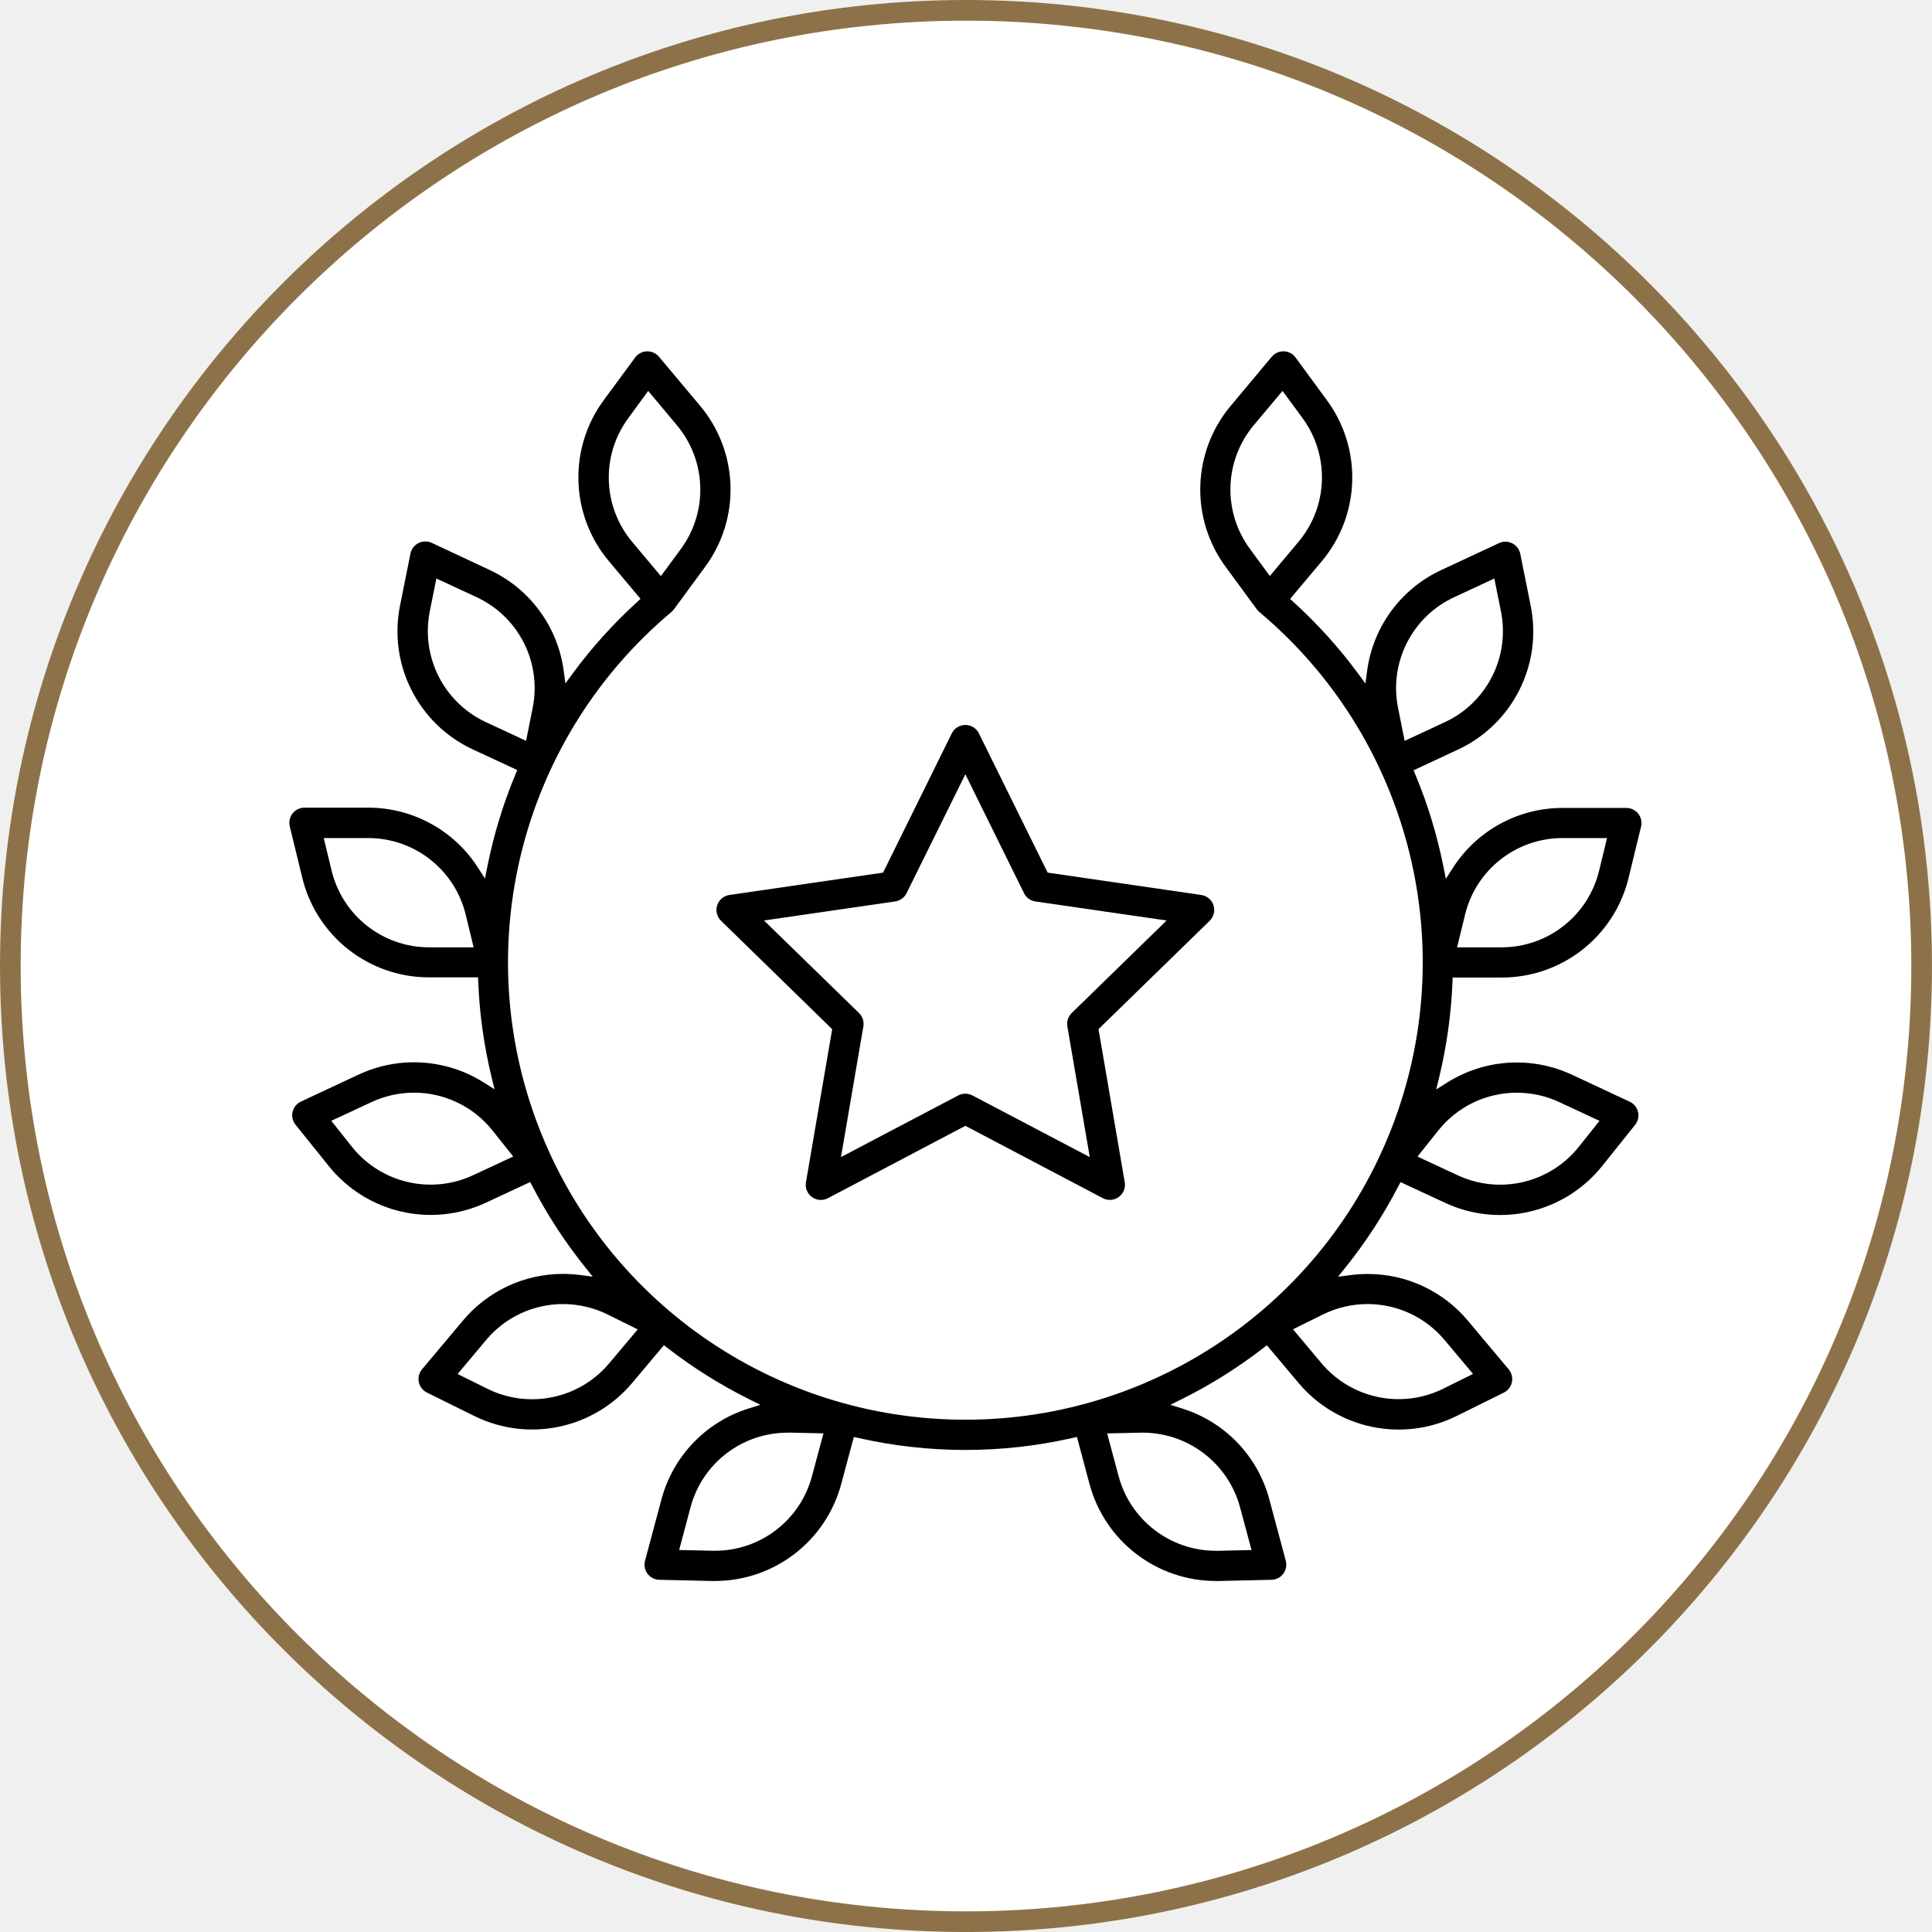
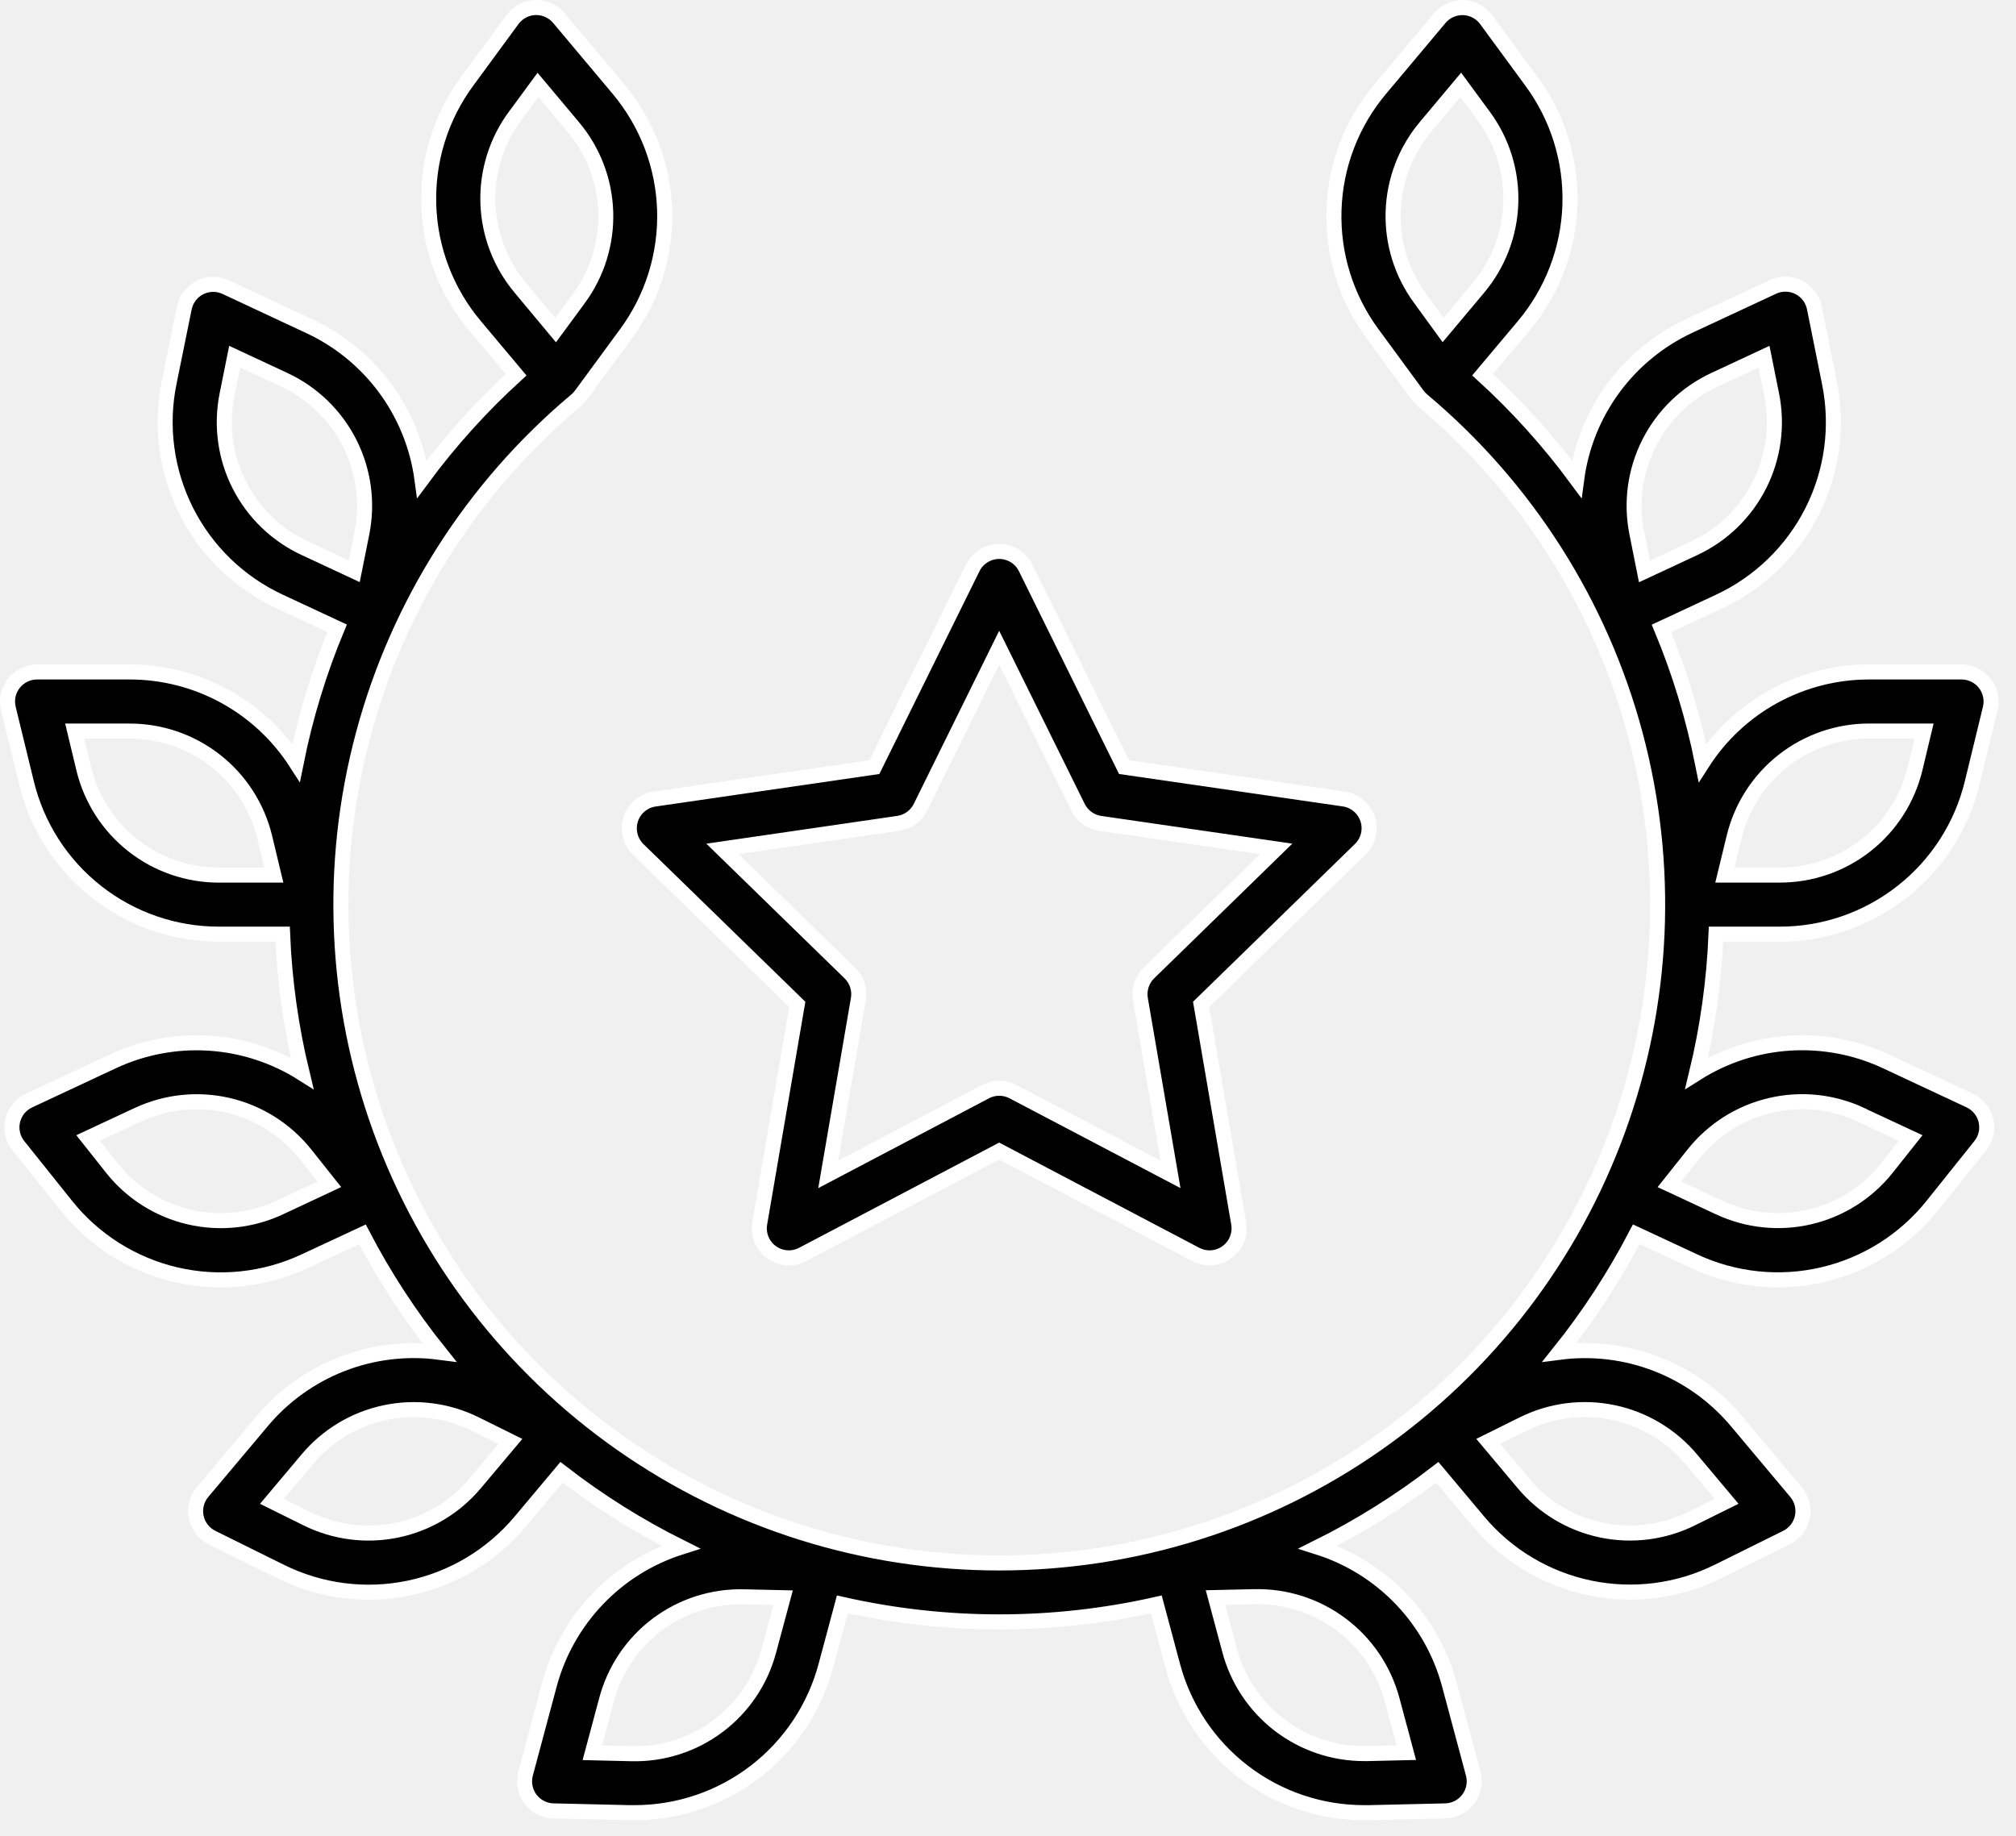
- <svg xmlns="http://www.w3.org/2000/svg" width="93.485" height="93.485" viewBox="0 0 93.485 93.485">
-   <g transform="translate(959 4760)">
-     <g transform="translate(-959 -4760)" fill="#fff" stroke="#8d7249" stroke-width="1">
-       <ellipse cx="46.742" cy="46.743" rx="46.742" ry="46.743" stroke="none" />
-       <ellipse cx="46.742" cy="46.743" rx="46.242" ry="46.243" fill="none" />
-     </g>
-     <g transform="translate(-43.371 -1.94)">
-       <path d="M5.552,23.484a.732.732,0,0,1-.72-.858L6.1,15.221.722,9.976a.732.732,0,0,1,.4-1.248L8.563,7.646,11.888.908a.732.732,0,0,1,1.312,0l3.326,6.738,7.436,1.082a.732.732,0,0,1,.406,1.247l-5.381,5.245,1.27,7.407a.731.731,0,0,1-.721.855.741.741,0,0,1-.341-.084l-6.65-3.5L5.893,23.4A.736.736,0,0,1,5.552,23.484Zm6.993-5.139a.738.738,0,0,1,.341.082l5.679,2.985L17.48,15.089a.733.733,0,0,1,.209-.647l4.594-4.479-6.349-.921a.728.728,0,0,1-.55-.4L12.544,2.886,9.7,8.64a.728.728,0,0,1-.551.4l-6.348.922L7.4,14.441a.731.731,0,0,1,.209.648L6.526,21.411,12.2,18.427A.733.733,0,0,1,12.545,18.344Z" transform="translate(-881.462 -4723.482)" />
-       <path d="M45.494,60H45.33a6.332,6.332,0,0,1-6.113-4.7l-.607-2.269-.235.053a23.422,23.422,0,0,1-10.325,0l-.235-.053L27.207,55.3A6.332,6.332,0,0,1,21.094,60H20.93L18.4,59.942a.732.732,0,0,1-.689-.92l.793-2.961a6.308,6.308,0,0,1,4.2-4.4l.589-.186-.553-.275a23.789,23.789,0,0,1-3.924-2.461l-.19-.148L17.105,50.4a6.325,6.325,0,0,1-7.674,1.607L7.158,50.883a.732.732,0,0,1-.236-1.127l1.972-2.349a6.309,6.309,0,0,1,4.85-2.266,6.41,6.41,0,0,1,.821.053l.616.081-.388-.485a23.742,23.742,0,0,1-2.527-3.881l-.111-.212-2.134.994A6.325,6.325,0,0,1,2.39,39.9L.8,37.923A.731.731,0,0,1,1.067,36.8l2.779-1.3a6.329,6.329,0,0,1,6.061.378l.521.329-.145-.6a23.564,23.564,0,0,1-.642-4.576l-.01-.239H7.27a6.307,6.307,0,0,1-6.15-4.846l-.6-2.465a.732.732,0,0,1,.711-.9H4.31a6.3,6.3,0,0,1,5.322,2.909l.334.52.122-.607a23.508,23.508,0,0,1,1.349-4.422l.092-.221L9.4,19.773a6.306,6.306,0,0,1-3.539-6.994l.5-2.488A.728.728,0,0,1,7.081,9.7a.738.738,0,0,1,.31.068l2.778,1.3a6.3,6.3,0,0,1,3.607,4.891l.083.611.366-.5a23.69,23.69,0,0,1,3.092-3.43l.177-.162-1.511-1.8a6.305,6.305,0,0,1-.254-7.836L17.233.8A.73.73,0,0,1,17.8.5h.024a.732.732,0,0,1,.561.261l1.971,2.35a6.305,6.305,0,0,1,.25,7.835l-1.5,2.042a.715.715,0,0,1-.119.126,22.13,22.13,0,1,0,28.45,0,.7.7,0,0,1-.118-.125l-1.5-2.043a6.306,6.306,0,0,1,.253-7.833L48.036.764A.727.727,0,0,1,48.6.5h.024a.728.728,0,0,1,.566.3l1.5,2.045a6.306,6.306,0,0,1-.251,7.835l-1.513,1.8.177.162a23.734,23.734,0,0,1,3.1,3.433l.366.5.083-.611a6.3,6.3,0,0,1,3.607-4.891l2.776-1.294a.725.725,0,0,1,.31-.068.731.731,0,0,1,.717.588l.5,2.488a6.305,6.305,0,0,1-3.538,6.995l-2.125.992.093.221a23.53,23.53,0,0,1,1.348,4.422l.122.606.335-.52a6.3,6.3,0,0,1,5.322-2.909h3.078a.732.732,0,0,1,.711.9l-.6,2.466A6.306,6.306,0,0,1,59.153,30.8l-2.362,0-.01.239a23.561,23.561,0,0,1-.64,4.576l-.145.6.521-.328a6.329,6.329,0,0,1,6.061-.378l2.778,1.3a.73.73,0,0,1,.263,1.12l-1.586,1.982A6.324,6.324,0,0,1,56.4,41.691L54.268,40.7l-.111.212a23.731,23.731,0,0,1-2.524,3.882l-.388.484.616-.08a6.4,6.4,0,0,1,.82-.053,6.311,6.311,0,0,1,4.851,2.266l1.97,2.348a.733.733,0,0,1-.236,1.127l-2.274,1.126A6.326,6.326,0,0,1,49.319,50.4L47.8,48.594l-.19.148A23.69,23.69,0,0,1,43.687,51.2l-.554.275.59.187a6.3,6.3,0,0,1,4.2,4.4l.793,2.96a.733.733,0,0,1-.689.921ZM24.611,52.824a4.861,4.861,0,0,0-4.7,3.616L19.363,58.5l1.6.037.138,0a4.851,4.851,0,0,0,4.69-3.616l.555-2.063-1.607-.037Zm17.184,0-.114,0-1.609.036.553,2.062a4.873,4.873,0,0,0,4.7,3.617h.122l1.611-.037-.553-2.063A4.887,4.887,0,0,0,41.8,52.823ZM52.67,46.6a4.9,4.9,0,0,0-2.166.509l-1.439.713,1.373,1.635a4.871,4.871,0,0,0,5.9,1.237l1.439-.713-1.372-1.634A4.857,4.857,0,0,0,52.67,46.6Zm-38.916,0a4.856,4.856,0,0,0-3.737,1.746L8.643,49.985l1.44.713a4.869,4.869,0,0,0,5.9-1.237l1.375-1.635-1.44-.713A4.894,4.894,0,0,0,13.754,46.6ZM59.9,36.374a4.846,4.846,0,0,0-3.811,1.836l-1,1.254,1.935.9a4.868,4.868,0,0,0,5.872-1.373l1-1.256-1.933-.9A4.84,4.84,0,0,0,59.9,36.374Zm-53.373,0a4.824,4.824,0,0,0-2.063.46l-1.934.9,1,1.258A4.868,4.868,0,0,0,9.4,40.362l1.934-.9-1-1.256A4.847,4.847,0,0,0,6.526,36.372ZM2.164,24.052l.379,1.561a4.853,4.853,0,0,0,4.731,3.726H9.418l-.379-1.561a4.853,4.853,0,0,0-4.731-3.726Zm59.952,0a4.851,4.851,0,0,0-4.73,3.726l-.38,1.561h2.144a4.853,4.853,0,0,0,4.731-3.726l.38-1.561ZM58.807,11.493l-1.934.9a4.851,4.851,0,0,0-2.721,5.381l.316,1.575,1.935-.9a4.855,4.855,0,0,0,2.721-5.382Zm-51.191,0L7.3,13.066l-.005.026a4.858,4.858,0,0,0,2.726,5.355l1.935.9.315-1.574a4.85,4.85,0,0,0-2.72-5.382ZM17.865,2.415h0l-.951,1.3a4.847,4.847,0,0,0,.193,6.026l1.372,1.636.952-1.294a4.849,4.849,0,0,0-.194-6.026L17.865,2.415Zm30.694,0L47.187,4.051a4.848,4.848,0,0,0-.194,6.025l.951,1.294,1.372-1.635a4.848,4.848,0,0,0,.194-6.026Z" transform="translate(-902.129 -4741.56)" />
-     </g>
-   </g>
+ <svg xmlns="http://www.w3.org/2000/svg" width="67" height="61" viewBox="0 0 67 61" fill="none">
+   <path d="M20.962 27.227C20.906 27.401 20.899 27.587 20.943 27.765C20.986 27.944 21.079 28.106 21.21 28.234L26.497 33.383L25.249 40.659C25.218 40.839 25.238 41.025 25.306 41.195C25.375 41.365 25.49 41.512 25.639 41.62C25.787 41.728 25.962 41.792 26.145 41.805C26.328 41.819 26.511 41.78 26.673 41.695L33.207 38.259L39.741 41.695C39.903 41.78 40.086 41.818 40.269 41.805C40.452 41.792 40.627 41.728 40.775 41.62C40.924 41.513 41.039 41.365 41.108 41.196C41.177 41.026 41.197 40.84 41.165 40.66L39.918 33.383L45.205 28.23C45.336 28.102 45.429 27.94 45.473 27.762C45.516 27.584 45.51 27.398 45.453 27.224C45.396 27.05 45.292 26.895 45.152 26.777C45.013 26.659 44.842 26.582 44.661 26.556L37.356 25.497L34.088 18.877C34.008 18.712 33.882 18.573 33.727 18.477C33.571 18.38 33.391 18.328 33.208 18.328C33.025 18.328 32.845 18.38 32.689 18.477C32.533 18.573 32.408 18.712 32.327 18.877L29.059 25.497L21.754 26.559C21.573 26.585 21.403 26.662 21.263 26.78C21.123 26.898 21.019 27.052 20.962 27.227ZM29.853 27.366C30.011 27.343 30.16 27.282 30.289 27.189C30.418 27.096 30.522 26.972 30.592 26.83L33.207 21.53L35.826 26.831C35.897 26.973 36.001 27.096 36.13 27.19C36.258 27.283 36.408 27.344 36.565 27.367L42.412 28.215L38.181 32.34C38.068 32.451 37.983 32.588 37.934 32.739C37.885 32.891 37.873 33.052 37.9 33.209L38.9 39.032L33.666 36.283C33.525 36.209 33.369 36.17 33.209 36.17C33.05 36.17 32.893 36.209 32.752 36.283L27.526 39.033L28.526 33.21C28.553 33.053 28.542 32.892 28.493 32.74C28.444 32.589 28.359 32.452 28.245 32.341L24.012 28.216L29.853 27.366Z" fill="black" stroke="white" stroke-width="0.5" />
+   <path d="M59.14 31.049C60.618 31.052 62.054 30.556 63.216 29.642C64.379 28.729 65.199 27.45 65.545 26.013L66.145 23.548C66.18 23.403 66.182 23.253 66.15 23.107C66.119 22.962 66.055 22.826 65.963 22.709C65.871 22.592 65.754 22.498 65.62 22.433C65.486 22.368 65.34 22.334 65.191 22.334H62.125C61.021 22.332 59.935 22.608 58.965 23.136C57.996 23.664 57.176 24.428 56.58 25.357C56.273 23.826 55.817 22.329 55.217 20.888L57.125 19.998C58.466 19.375 59.558 18.318 60.225 16.999C60.892 15.679 61.094 14.173 60.8 12.724L60.3 10.236C60.271 10.09 60.209 9.952 60.12 9.833C60.03 9.715 59.914 9.618 59.782 9.55C59.649 9.483 59.503 9.447 59.354 9.444C59.205 9.442 59.058 9.473 58.923 9.536L56.146 10.83C55.144 11.296 54.275 12.007 53.62 12.897C52.965 13.787 52.546 14.828 52.4 15.924C51.473 14.668 50.426 13.506 49.273 12.455L50.631 10.84C51.583 9.709 52.127 8.291 52.175 6.813C52.222 5.335 51.77 3.885 50.892 2.696L49.392 0.652C49.304 0.532 49.19 0.434 49.058 0.365C48.926 0.296 48.781 0.257 48.632 0.252C48.484 0.248 48.336 0.277 48.2 0.338C48.065 0.398 47.944 0.489 47.849 0.603L45.878 2.952C44.925 4.082 44.381 5.5 44.334 6.977C44.286 8.454 44.737 9.904 45.615 11.094L47.115 13.137C47.161 13.199 47.215 13.255 47.274 13.305C50.714 16.191 53.183 20.066 54.345 24.403C55.507 28.741 55.307 33.331 53.771 37.55C52.236 41.77 49.439 45.415 45.76 47.991C42.082 50.567 37.7 51.948 33.21 51.948C28.719 51.948 24.337 50.567 20.659 47.991C16.981 45.415 14.184 41.77 12.648 37.55C11.113 33.331 10.912 28.741 12.075 24.403C13.237 20.066 15.706 16.191 19.146 13.305C19.205 13.255 19.258 13.199 19.305 13.137L20.805 11.094C21.683 9.905 22.135 8.454 22.088 6.977C22.041 5.499 21.497 4.08 20.545 2.95L18.574 0.601C18.478 0.487 18.358 0.396 18.222 0.336C18.087 0.275 17.939 0.246 17.79 0.25C17.642 0.255 17.496 0.294 17.365 0.363C17.233 0.432 17.119 0.53 17.031 0.65L15.531 2.694C14.652 3.883 14.201 5.335 14.249 6.813C14.296 8.291 14.841 9.709 15.795 10.84L17.152 12.457C15.998 13.508 14.951 14.669 14.024 15.924C13.876 14.83 13.455 13.791 12.8 12.902C12.145 12.014 11.276 11.304 10.275 10.84L7.5 9.543C7.365 9.48 7.217 9.449 7.069 9.451C6.92 9.454 6.774 9.49 6.641 9.557C6.508 9.625 6.393 9.722 6.303 9.84C6.213 9.959 6.152 10.097 6.123 10.243L5.619 12.724C5.325 14.173 5.529 15.678 6.196 16.997C6.863 18.316 7.956 19.372 9.297 19.994L11.205 20.884C10.605 22.325 10.148 23.822 9.842 25.353C9.245 24.425 8.425 23.662 7.457 23.135C6.488 22.607 5.403 22.332 4.3 22.334H1.232C1.083 22.334 0.936 22.368 0.803 22.433C0.669 22.498 0.552 22.592 0.46 22.709C0.368 22.826 0.304 22.962 0.272 23.107C0.241 23.253 0.243 23.403 0.278 23.548L0.878 26.013C1.224 27.45 2.044 28.729 3.206 29.642C4.368 30.556 5.804 31.052 7.283 31.049H9.392C9.456 32.608 9.673 34.157 10.041 35.674C9.108 35.085 8.042 34.741 6.941 34.672C5.84 34.603 4.74 34.813 3.741 35.281L0.963 36.581C0.828 36.643 0.71 36.736 0.616 36.851C0.523 36.966 0.456 37.101 0.422 37.245C0.388 37.389 0.388 37.54 0.42 37.684C0.453 37.829 0.517 37.965 0.61 38.081L2.195 40.062C3.116 41.218 4.4 42.03 5.839 42.367C7.278 42.704 8.789 42.546 10.128 41.919L12.045 41.026C12.766 42.413 13.622 43.725 14.6 44.945C13.503 44.801 12.388 44.937 11.357 45.339C10.327 45.741 9.415 46.397 8.705 47.245L6.73 49.594C6.634 49.708 6.566 49.842 6.53 49.986C6.493 50.13 6.49 50.281 6.521 50.426C6.551 50.572 6.614 50.708 6.705 50.826C6.796 50.943 6.913 51.039 7.046 51.105L9.32 52.231C10.644 52.89 12.152 53.084 13.6 52.781C15.048 52.477 16.351 51.695 17.3 50.56L18.662 48.936C19.898 49.893 21.226 50.726 22.625 51.424C21.572 51.758 20.62 52.352 19.858 53.151C19.095 53.949 18.545 54.927 18.259 55.994L17.466 58.955C17.428 59.098 17.422 59.248 17.451 59.394C17.479 59.54 17.54 59.677 17.629 59.796C17.718 59.915 17.833 60.012 17.965 60.08C18.097 60.148 18.242 60.185 18.391 60.189L20.927 60.248H21.084C22.535 60.25 23.946 59.772 25.098 58.888C26.249 58.004 27.075 56.764 27.448 55.362L27.994 53.325C31.429 54.101 34.994 54.101 38.429 53.325L38.974 55.362C39.347 56.764 40.173 58.004 41.325 58.888C42.476 59.772 43.887 60.25 45.339 60.248H45.5L48.037 60.189C48.185 60.185 48.331 60.148 48.463 60.08C48.595 60.012 48.709 59.915 48.798 59.796C48.888 59.677 48.949 59.54 48.977 59.394C49.005 59.248 49 59.098 48.962 58.955L48.169 55.994C47.883 54.926 47.333 53.948 46.569 53.149C45.806 52.351 44.853 51.757 43.8 51.424C45.2 50.727 46.529 49.893 47.767 48.936L49.129 50.56C50.077 51.693 51.379 52.474 52.825 52.777C54.271 53.08 55.776 52.888 57.1 52.231L59.374 51.105C59.507 51.039 59.623 50.943 59.714 50.826C59.805 50.708 59.868 50.572 59.899 50.426C59.929 50.281 59.926 50.13 59.89 49.986C59.854 49.842 59.785 49.708 59.69 49.594L57.72 47.246C57.01 46.398 56.097 45.742 55.067 45.34C54.037 44.938 52.922 44.803 51.825 44.946C52.803 43.725 53.658 42.411 54.38 41.024L56.296 41.917C57.634 42.544 59.145 42.702 60.584 42.365C62.024 42.028 63.307 41.216 64.229 40.06L65.814 38.079C65.906 37.963 65.971 37.827 66.004 37.683C66.036 37.538 66.035 37.388 66.002 37.243C65.968 37.099 65.901 36.964 65.808 36.849C65.715 36.734 65.596 36.642 65.462 36.579L62.684 35.279C61.685 34.811 60.584 34.602 59.484 34.67C58.383 34.739 57.317 35.083 56.384 35.672C56.751 34.155 56.967 32.607 57.031 31.048L59.14 31.049ZM56.978 12.624L58.625 11.856L58.879 13.119C59.085 14.136 58.942 15.192 58.474 16.118C58.007 17.044 57.241 17.786 56.3 18.224L54.653 18.992L54.4 17.724C54.195 16.708 54.337 15.652 54.805 14.727C55.273 13.802 56.038 13.061 56.978 12.624ZM47.378 4.215L48.546 2.82L49.309 3.858C49.926 4.693 50.243 5.711 50.21 6.749C50.177 7.786 49.795 8.782 49.126 9.576L47.958 10.968L47.2 9.924C46.584 9.089 46.266 8.071 46.3 7.035C46.333 5.998 46.714 5.002 47.383 4.209L47.378 4.215ZM17.115 3.861L17.878 2.823L19.046 4.216C19.715 5.009 20.097 6.005 20.13 7.043C20.163 8.08 19.846 9.099 19.229 9.934L18.465 10.972L17.3 9.574C16.631 8.78 16.249 7.784 16.215 6.747C16.182 5.709 16.5 4.691 17.117 3.856L17.115 3.861ZM7.545 13.118L7.799 11.855L9.446 12.623C10.386 13.06 11.152 13.801 11.62 14.726C12.088 15.651 12.231 16.707 12.026 17.724L11.773 18.987L10.126 18.219C9.186 17.782 8.42 17.041 7.951 16.116C7.483 15.191 7.34 14.135 7.545 13.119V13.118ZM9.3 40.134C8.36 40.574 7.3 40.686 6.289 40.45C5.278 40.214 4.376 39.645 3.729 38.834L2.929 37.824L4.575 37.056C5.514 36.615 6.575 36.504 7.586 36.739C8.596 36.975 9.498 37.545 10.146 38.356L10.946 39.363L9.3 40.134ZM25.553 54.858C25.289 55.862 24.693 56.748 23.861 57.371C23.03 57.994 22.012 58.317 20.974 58.288L19.686 58.258L20.156 56.503C20.421 55.499 21.017 54.614 21.849 53.991C22.68 53.369 23.697 53.046 24.735 53.074L26.025 53.103L25.553 54.858ZM7.283 29.086C6.244 29.088 5.236 28.741 4.419 28.099C3.603 27.458 3.026 26.56 2.783 25.551L2.483 24.299H4.3C5.338 24.296 6.347 24.644 7.163 25.285C7.98 25.926 8.556 26.824 8.8 27.834L9.1 29.086H7.283ZM15.793 49.299C15.127 50.095 14.212 50.644 13.196 50.857C12.18 51.069 11.122 50.934 10.193 50.472L9.038 49.9L10.208 48.509C10.873 47.712 11.788 47.163 12.804 46.95C13.82 46.737 14.878 46.873 15.808 47.336L16.963 47.908L15.793 49.299ZM46.267 56.499L46.737 58.254L45.447 58.284H45.335C44.316 58.285 43.325 57.949 42.516 57.329C41.708 56.708 41.128 55.838 40.866 54.853L40.396 53.098L41.686 53.069C42.723 53.044 43.739 53.369 44.57 53.992C45.401 54.614 45.998 55.496 46.267 56.499ZM61.855 37.058L63.5 37.824L62.7 38.832C62.052 39.643 61.15 40.212 60.14 40.448C59.129 40.684 58.069 40.572 57.129 40.132L55.482 39.364L56.282 38.359C56.928 37.547 57.83 36.976 58.841 36.739C59.851 36.502 60.913 36.613 61.853 37.053L61.855 37.058ZM57.628 27.833C57.871 26.823 58.448 25.925 59.264 25.284C60.081 24.643 61.09 24.295 62.128 24.298H63.945L63.645 25.55C63.401 26.559 62.825 27.457 62.008 28.099C61.192 28.74 60.183 29.087 59.145 29.085H57.324L57.628 27.833ZM56.214 48.508L57.382 49.899L56.227 50.471C55.297 50.933 54.239 51.069 53.223 50.856C52.207 50.643 51.293 50.094 50.627 49.298L49.459 47.907L50.613 47.335C51.542 46.872 52.6 46.736 53.616 46.949C54.633 47.162 55.548 47.711 56.214 48.508Z" fill="black" stroke="white" stroke-width="0.5" />
</svg>
